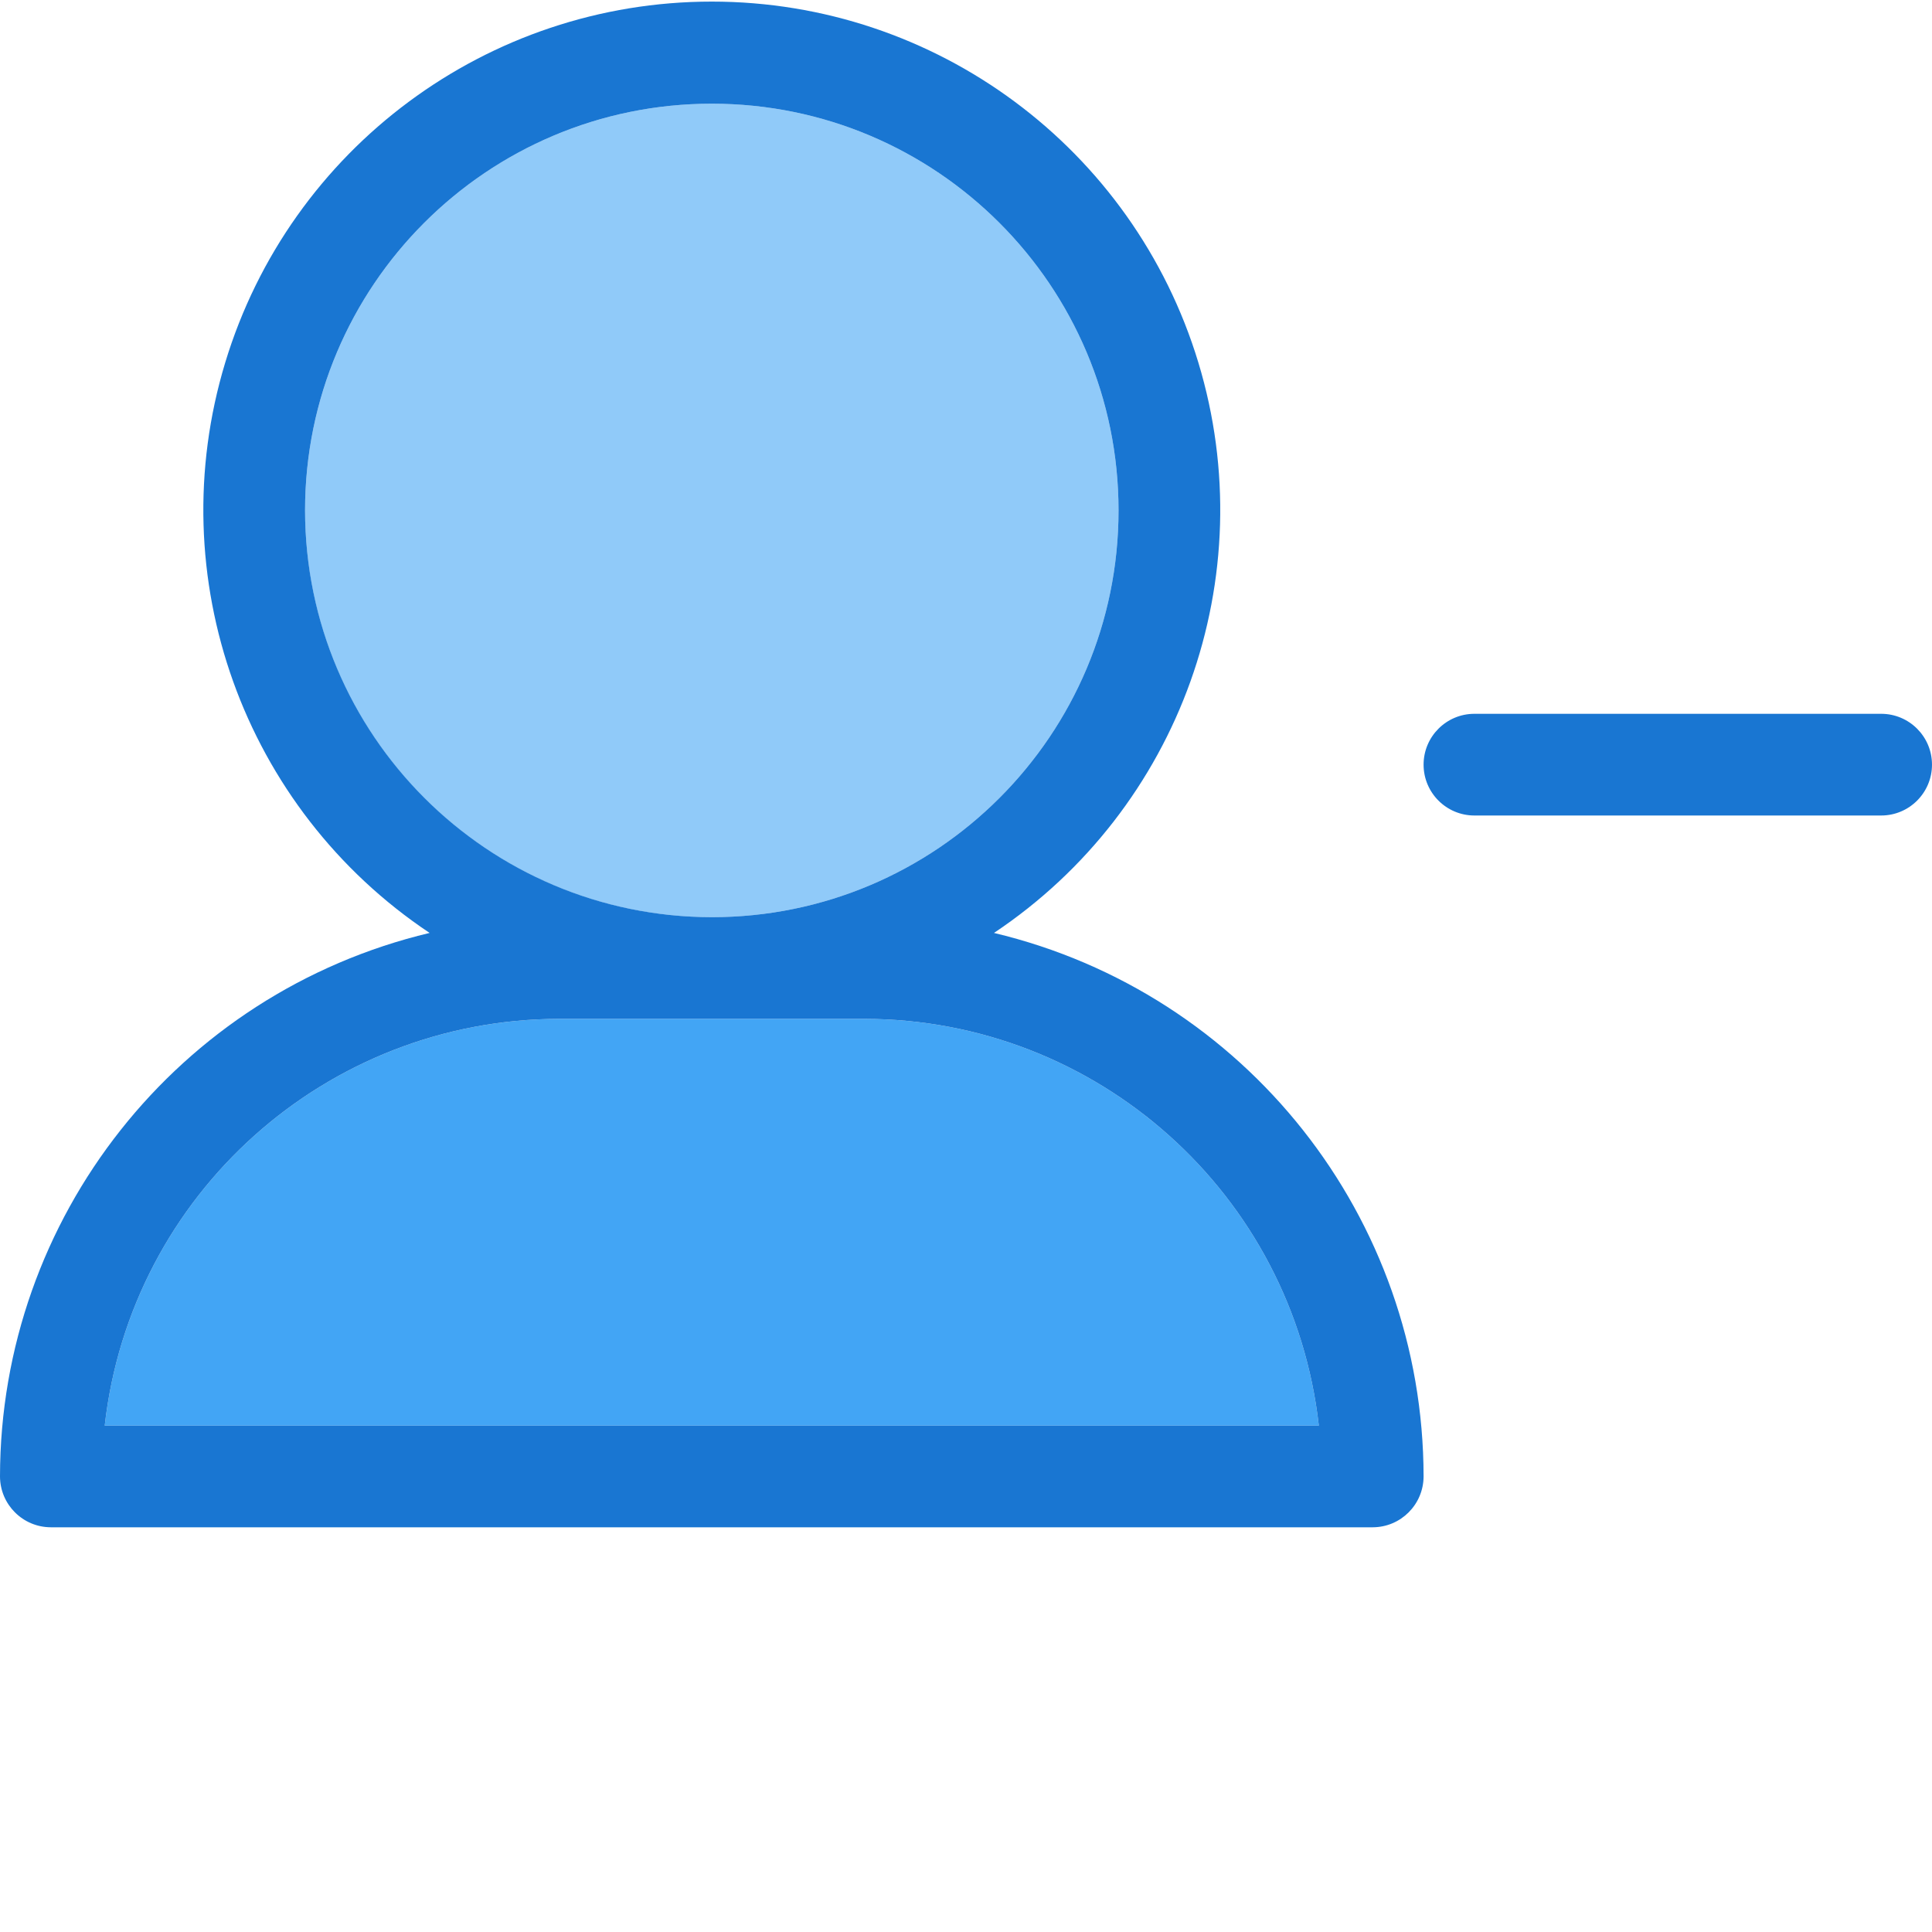
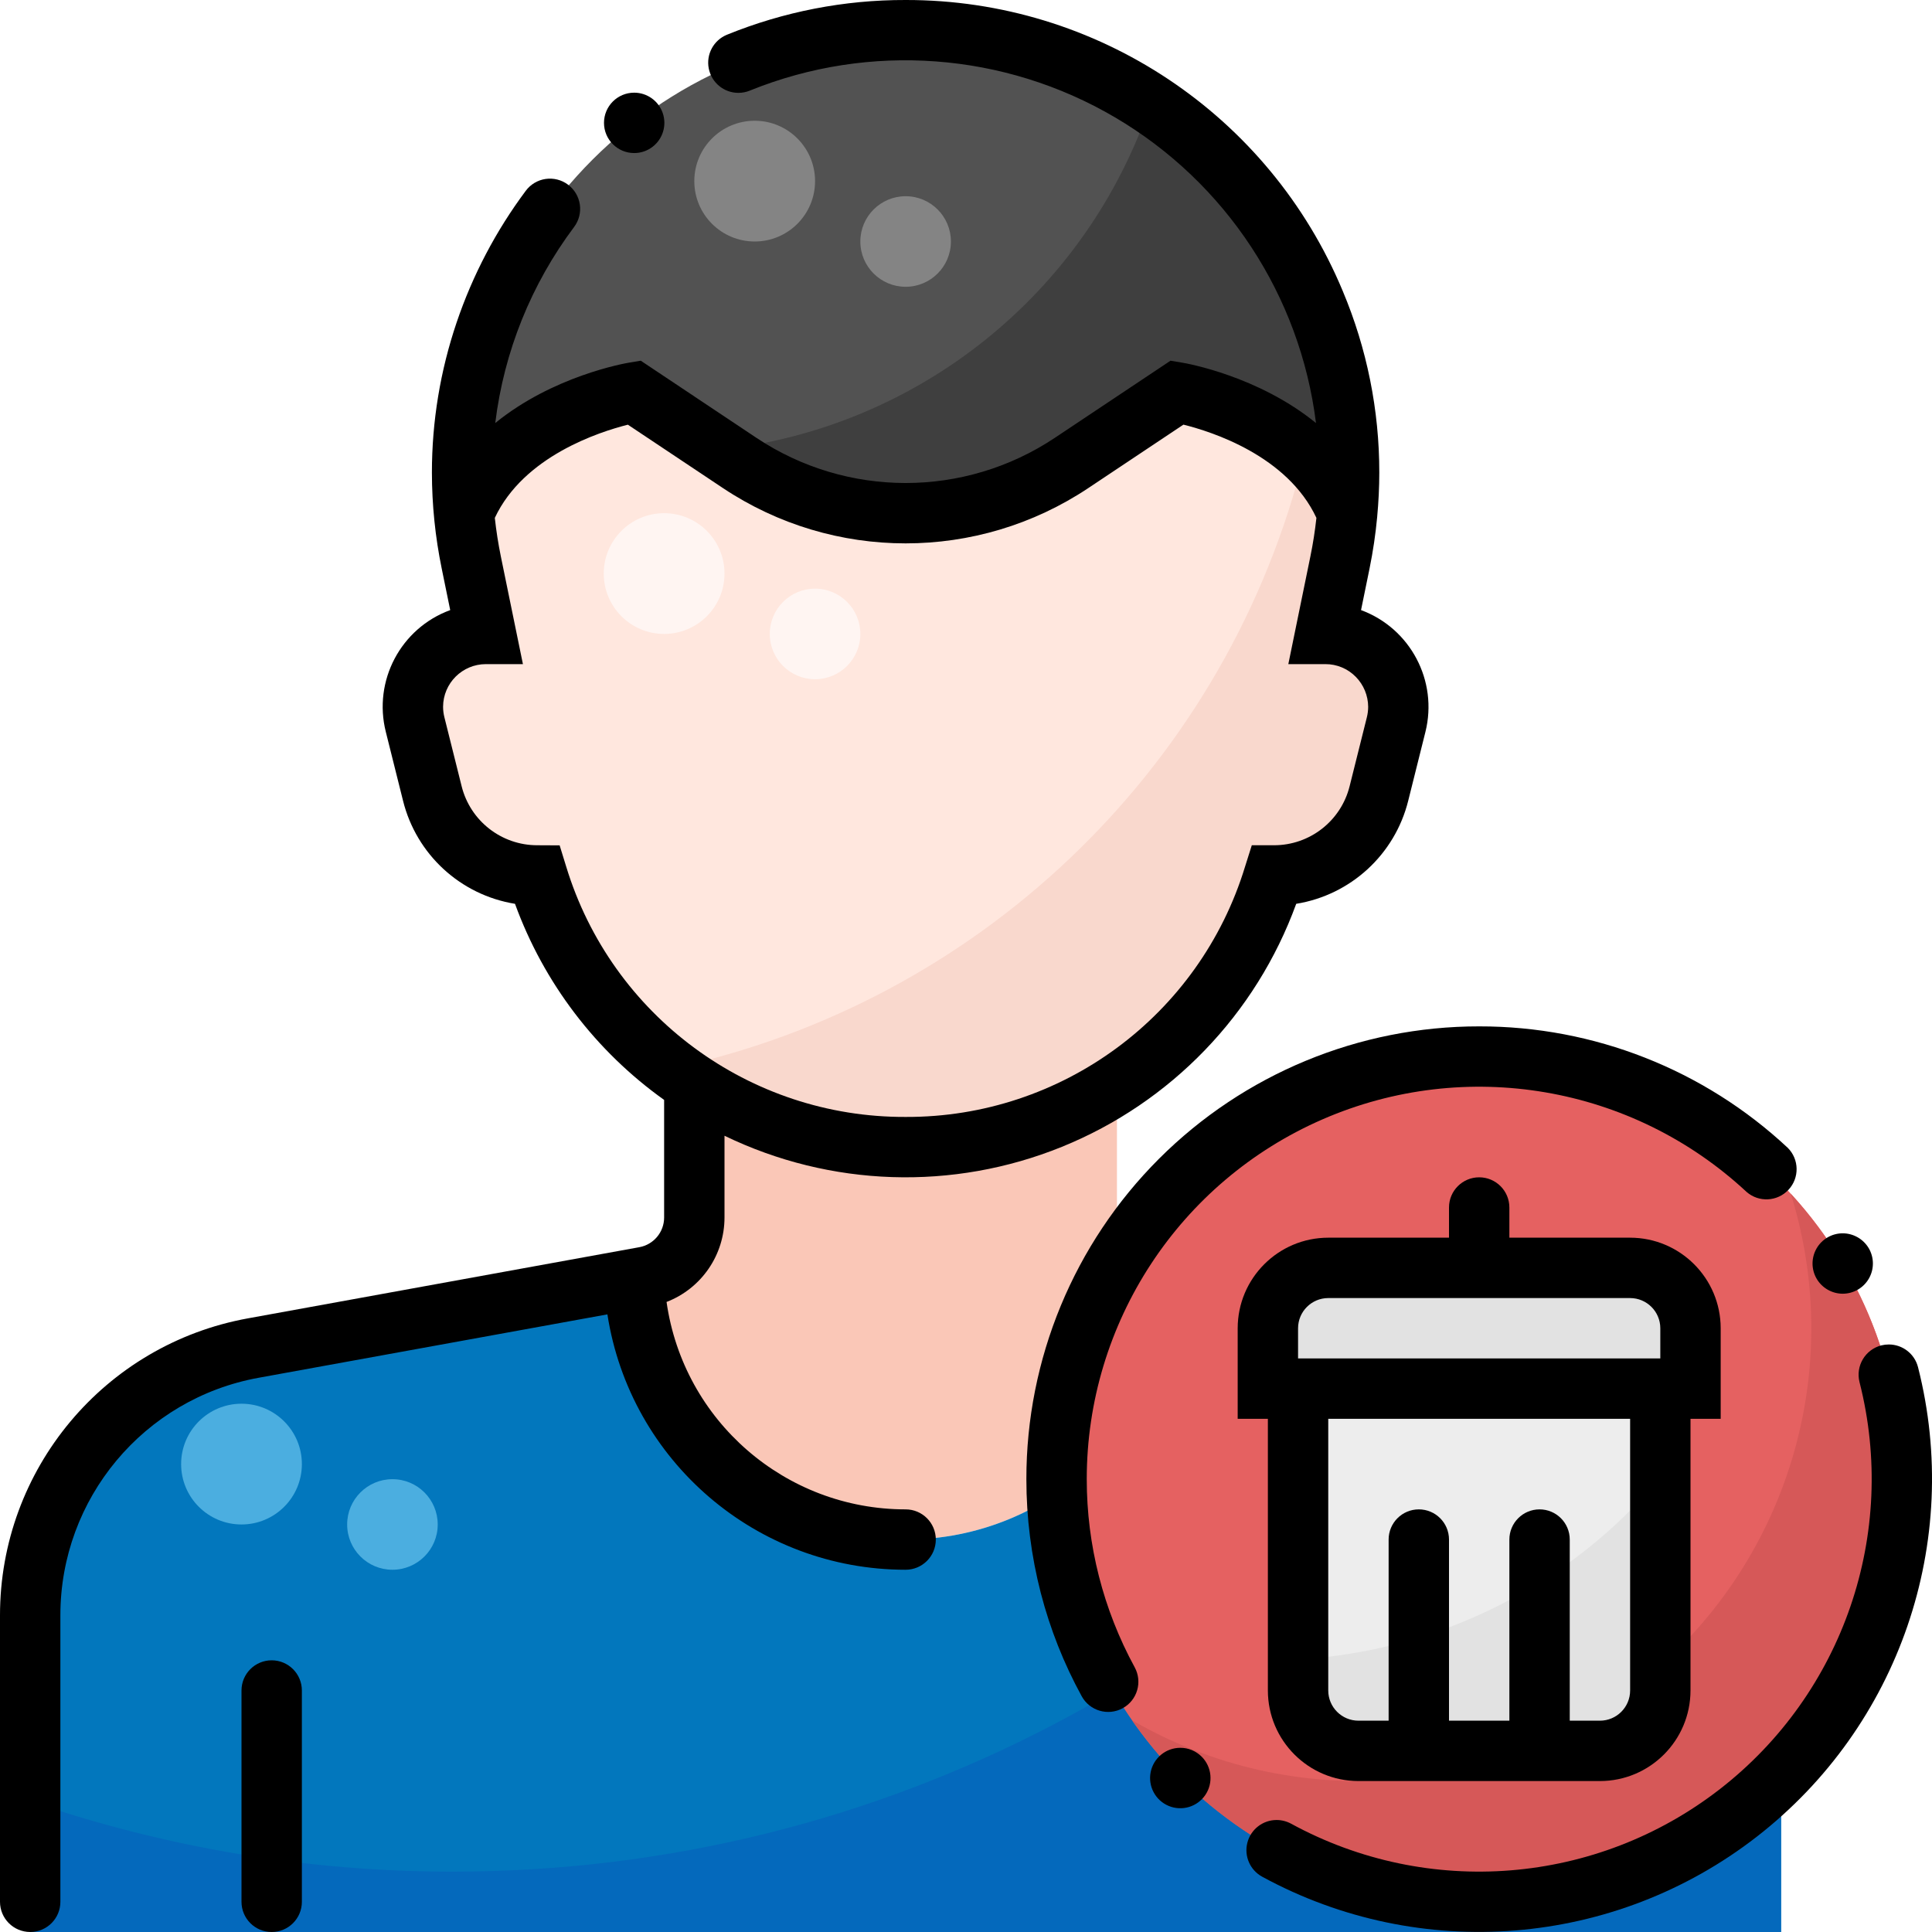
- <svg xmlns="http://www.w3.org/2000/svg" version="1.1" width="512" height="512" x="0" y="0" viewBox="0 0 405.333 405" style="enable-background:new 0 0 512 512" xml:space="preserve" class="">
+ <svg xmlns="http://www.w3.org/2000/svg" version="1.1" width="512" height="512" x="0" y="0" viewBox="0 0 512 512" style="enable-background:new 0 0 512 512" xml:space="preserve" class="">
  <g>
-     <path fill="#90caf9" d="M234.668 106.926c0 47.125-38.207 85.332-85.336 85.332S64 154.05 64 106.926c0-47.13 38.203-85.336 85.332-85.336 47.129 0 85.336 38.207 85.336 85.336zm0 0" opacity="1" data-original="#90caf9" />
-     <path fill="#42a5f5" d="M276.691 298.926H21.973c5.468-48.555 46.5-85.274 95.359-85.336h64c48.86.062 89.89 36.781 95.36 85.336zm0 0" opacity="1" data-original="#42a5f5" />
-     <g fill="#1976d2">
-       <path d="M208.535 195.563c39.094-26.083 56.508-74.68 42.883-119.657C237.789 30.926 196.332.168 149.332.168c-46.996 0-88.457 30.758-102.082 75.738-13.629 44.977 3.79 93.574 42.883 119.656C37.332 208.153.059 255.313 0 309.59c.016 5.887 4.781 10.652 10.668 10.668H288c5.883-.016 10.648-4.781 10.668-10.668-.059-54.278-37.336-101.438-90.133-114.028zM64 106.925c0-47.13 38.203-85.336 85.332-85.336 47.129 0 85.336 38.207 85.336 85.336 0 47.125-38.207 85.332-85.336 85.332-47.102-.063-85.27-38.23-85.332-85.332zm-42.027 192c5.468-48.555 46.5-85.274 95.359-85.336h64c48.86.062 89.89 36.781 95.36 85.336zM394.668 149.59h-85.336c-5.89 0-10.664 4.777-10.664 10.668 0 5.89 4.773 10.668 10.664 10.668h85.336c5.89 0 10.664-4.778 10.664-10.668s-4.773-10.668-10.664-10.668zm0 0" fill="#1976d2" opacity="1" data-original="#1976d2" />
+     <g data-name="User Delete 2">
+       <path d="M240 408a71.991 71.991 0 0 0 71.927-69.1l-2.789-.507A16 16 0 0 1 296 322.647V272H184v50.647a16 16 0 0 1-13.138 15.742l-2.789.507A71.991 71.991 0 0 0 240 408Z" style="" fill="#fac7b7" data-original="#fac7b7" />
+       <path d="M412.88 357.251 311.927 338.9A71.991 71.991 0 0 1 240 408a71.991 71.991 0 0 1-71.927-69.1L67.12 357.251A72 72 0 0 0 8 428.089V512h464v-83.911a72 72 0 0 0-59.12-70.838Z" style="" fill="#0277bd" data-original="#0277bd" />
+       <path d="m412.88 357.251-14.845-2.7C335.474 440.281 234.254 496 120 496A343.421 343.421 0 0 1 8 477.327V512h464v-83.911a72 72 0 0 0-59.12-70.838Z" style="" fill="#0469bc" data-original="#0469bc" />
+       <circle cx="392" cy="392" r="112" style="" fill="#e56161" data-original="#e56161" />
+       <path d="M474.571 316.336A119.951 119.951 0 0 1 300 455.883a112 112 0 1 0 174.571-139.547Z" style="" fill="#d65858" data-original="#d65858" />
+       <path d="M344 368v80a16 16 0 0 0 16 16h64a16 16 0 0 0 16-16v-80Z" style="" fill="#ededed" data-original="#ededed" />
+       <path d="m168 104 28.031 18.687a79.265 79.265 0 0 0 87.938 0L312 104s34.581 5.769 45.036 31.978C363.251 68.251 309.89 8 240 8S116.749 68.251 122.964 135.978C133.419 109.769 168 104 168 104Z" style="" fill="#525252" data-original="#525252" />
+       <path d="m351.226 168 3.878-18.929a119.819 119.819 0 0 0 1.932-13.093C346.581 109.769 312 104 312 104l-28.031 18.687a79.265 79.265 0 0 1-87.938 0L168 104s-34.581 5.769-45.036 31.978a119.819 119.819 0 0 0 1.932 13.093L128.774 168a19.342 19.342 0 0 0-18.765 24.034l4.56 18.24A28.682 28.682 0 0 0 142.394 232 102.175 102.175 0 0 0 240 304a102.175 102.175 0 0 0 97.606-72 28.682 28.682 0 0 0 27.825-21.726l4.56-18.24A19.342 19.342 0 0 0 351.226 168Z" style="" fill="#ffe7de" data-original="#ffe7de" />
+       <circle cx="200" cy="48" r="16" style="" fill="#848484" data-original="#848484" />
+       <circle cx="240" cy="64" r="12" style="" fill="#848484" data-original="#848484" />
+       <circle cx="64" cy="388" r="16" style="" fill="#4baee0" data-original="#4baee0" />
+       <circle cx="104" cy="404" r="12" style="" fill="#4baee0" data-original="#4baee0" />
+       <circle cx="176" cy="152" r="16" style="" fill="#fff5f2" data-original="#fff5f2" />
+       <circle cx="216" cy="168" r="12" style="" fill="#fff5f2" data-original="#fff5f2" />
+       <path d="M178.151 283.124A101.909 101.909 0 0 0 240 304a102.175 102.175 0 0 0 97.606-72 28.682 28.682 0 0 0 27.825-21.726l4.56-18.24A19.342 19.342 0 0 0 351.226 168l1.639-8H352c0-14.365-2.872-25.857-7.461-35.062a220.3 220.3 0 0 1-166.388 158.186Z" style="" fill="#f9d8cd" data-original="#f9d8cd" />
+       <path d="M304.892 27.5a136.124 136.124 0 0 1-114.1 91.693l5.237 3.491a79.265 79.265 0 0 0 87.938 0L312 104s34.581 5.769 45.036 31.978A117.537 117.537 0 0 0 304.892 27.5Z" style="" fill="#3f3f3f" data-original="#3f3f3f" />
+       <path d="M432 336h-80a16 16 0 0 0-16 16v16h112v-16a16 16 0 0 0-16-16ZM344 439.76V448a16 16 0 0 0 16 16h64a16 16 0 0 0 16-16v-56.392a135.688 135.688 0 0 1-96 48.152Z" style="" fill="#e2e2e2" data-original="#e2e2e2" />
+       <path d="M72 440a8 8 0 0 0-8 8v56a8 8 0 0 0 16 0v-56a8 8 0 0 0-8-8Z" fill="#000000" opacity="1" data-original="#000000" />
+       <path d="M240 400a64 64 0 0 1-63.357-54.97A23.985 23.985 0 0 0 192 322.646v-21.664a110.134 110.134 0 0 0 151.51-61.462 36.629 36.629 0 0 0 29.68-27.31l4.56-18.24a27.368 27.368 0 0 0-17.06-32.29l2.25-11a128.188 128.188 0 0 0 2.035-13.764v-.045c.36-3.881.551-7.765.551-11.631a123.767 123.767 0 0 0-9.67-48.08A125.269 125.269 0 0 0 240 0h-.01a124.754 124.754 0 0 0-47.33 9.2 8 8 0 0 0 3.02 15.409 8.04 8.04 0 0 0 3.02-.589l.16-.07a109.68 109.68 0 0 1 149.89 88.16c-15.314-12.475-34.312-15.814-35.436-16l-3.12-.519-30.661 20.445a71.285 71.285 0 0 1-79.065 0l-30.662-20.447-3.12.519c-1.124.188-20.124 3.527-35.438 16A108.5 108.5 0 0 1 152.16 60.13a8 8 0 0 0-1.64-11.2 7.978 7.978 0 0 0-11.19 1.639 125.742 125.742 0 0 0-18.31 34.861 123.938 123.938 0 0 0-6.56 39.81 127.263 127.263 0 0 0 2.6 25.44l2.25 11a27.279 27.279 0 0 0-17.06 32.29l4.56 18.24a36.616 36.616 0 0 0 29.67 27.31A110.091 110.091 0 0 0 176 291.488v31.158a8 8 0 0 1-6.569 7.872L65.689 349.38A79.962 79.962 0 0 0 0 428.09V504a8 8 0 0 0 16 0v-75.91a63.97 63.97 0 0 1 52.551-62.968l92.417-16.8A79.976 79.976 0 0 0 240 416a8 8 0 0 0 0-16Zm-89.96-170.36-1.73-5.61-5.92-.03a20.637 20.637 0 0 1-20.06-15.67l-4.56-18.24a11.535 11.535 0 0 1-.35-2.79 11.352 11.352 0 0 1 11.35-11.3h9.81l-5.85-28.53q-1.037-5.085-1.6-10.223c7.649-16.344 27.714-22.805 35.26-24.7l25.2 16.8a87.288 87.288 0 0 0 96.817 0l25.213-16.813c7.548 1.871 27.56 8.26 35.244 24.71-.377 3.42-.9 6.836-1.6 10.226L341.42 176h9.81a11.218 11.218 0 0 1 8.07 3.37 11.428 11.428 0 0 1 3.28 7.93 11.678 11.678 0 0 1-.35 2.8l-4.56 18.23A20.637 20.637 0 0 1 337.61 224h-5.87l-1.78 5.64A93.652 93.652 0 0 1 240.02 296h-.04a93.652 93.652 0 0 1-89.94-66.36Z" fill="#000000" opacity="1" data-original="#000000" />
+       <path d="M168.07 40.56a7.931 7.931 0 0 0 4.9-1.68 8 8 0 0 0-4.91-14.32 8 8 0 0 0 .01 16ZM488.35 342.85a8.009 8.009 0 0 0 6.87-12.09 8.054 8.054 0 0 0-6.89-3.92 8.008 8.008 0 0 0-6.87 12.09 8.041 8.041 0 0 0 6.89 3.92ZM508.3 362.33a7.991 7.991 0 0 0-7.75-6.03 8.315 8.315 0 0 0-1.98.24 8.027 8.027 0 0 0-5.78 9.73A104.039 104.039 0 0 1 342.16 483.3a8.09 8.09 0 0 0-3.84-.981 8 8 0 0 0-3.84 15.021A120.069 120.069 0 0 0 508.3 362.33ZM288 392a104 104 0 0 1 174.87-76.12 8 8 0 0 0 10.9-11.7A119.506 119.506 0 0 0 392.01 272H392a119.9 119.9 0 0 0-120 120 120.811 120.811 0 0 0 3.82 30.16 119.311 119.311 0 0 0 10.84 27.36 8 8 0 0 0 14.04-7.68A104.108 104.108 0 0 1 288 392ZM312.8 463.189a8.008 8.008 0 1 0 5.66 2.351 7.935 7.935 0 0 0-5.66-2.351Z" fill="#000000" opacity="1" data-original="#000000" />
+       <path d="M336 448a24.027 24.027 0 0 0 24 24h64a24.027 24.027 0 0 0 24-24v-72h8v-24a24.028 24.028 0 0 0-24-24h-32v-8a8 8 0 0 0-16 0v8h-32a24.028 24.028 0 0 0-24 24v24h8Zm96 0a8.009 8.009 0 0 1-8 8h-8v-48a8 8 0 0 0-16 0v48h-16v-48a8 8 0 0 0-16 0v48h-8a8.009 8.009 0 0 1-8-8v-72h80Zm-88-96a8.009 8.009 0 0 1 8-8h80a8.009 8.009 0 0 1 8 8v8h-96Z" fill="#000000" opacity="1" data-original="#000000" />
    </g>
  </g>
</svg>
